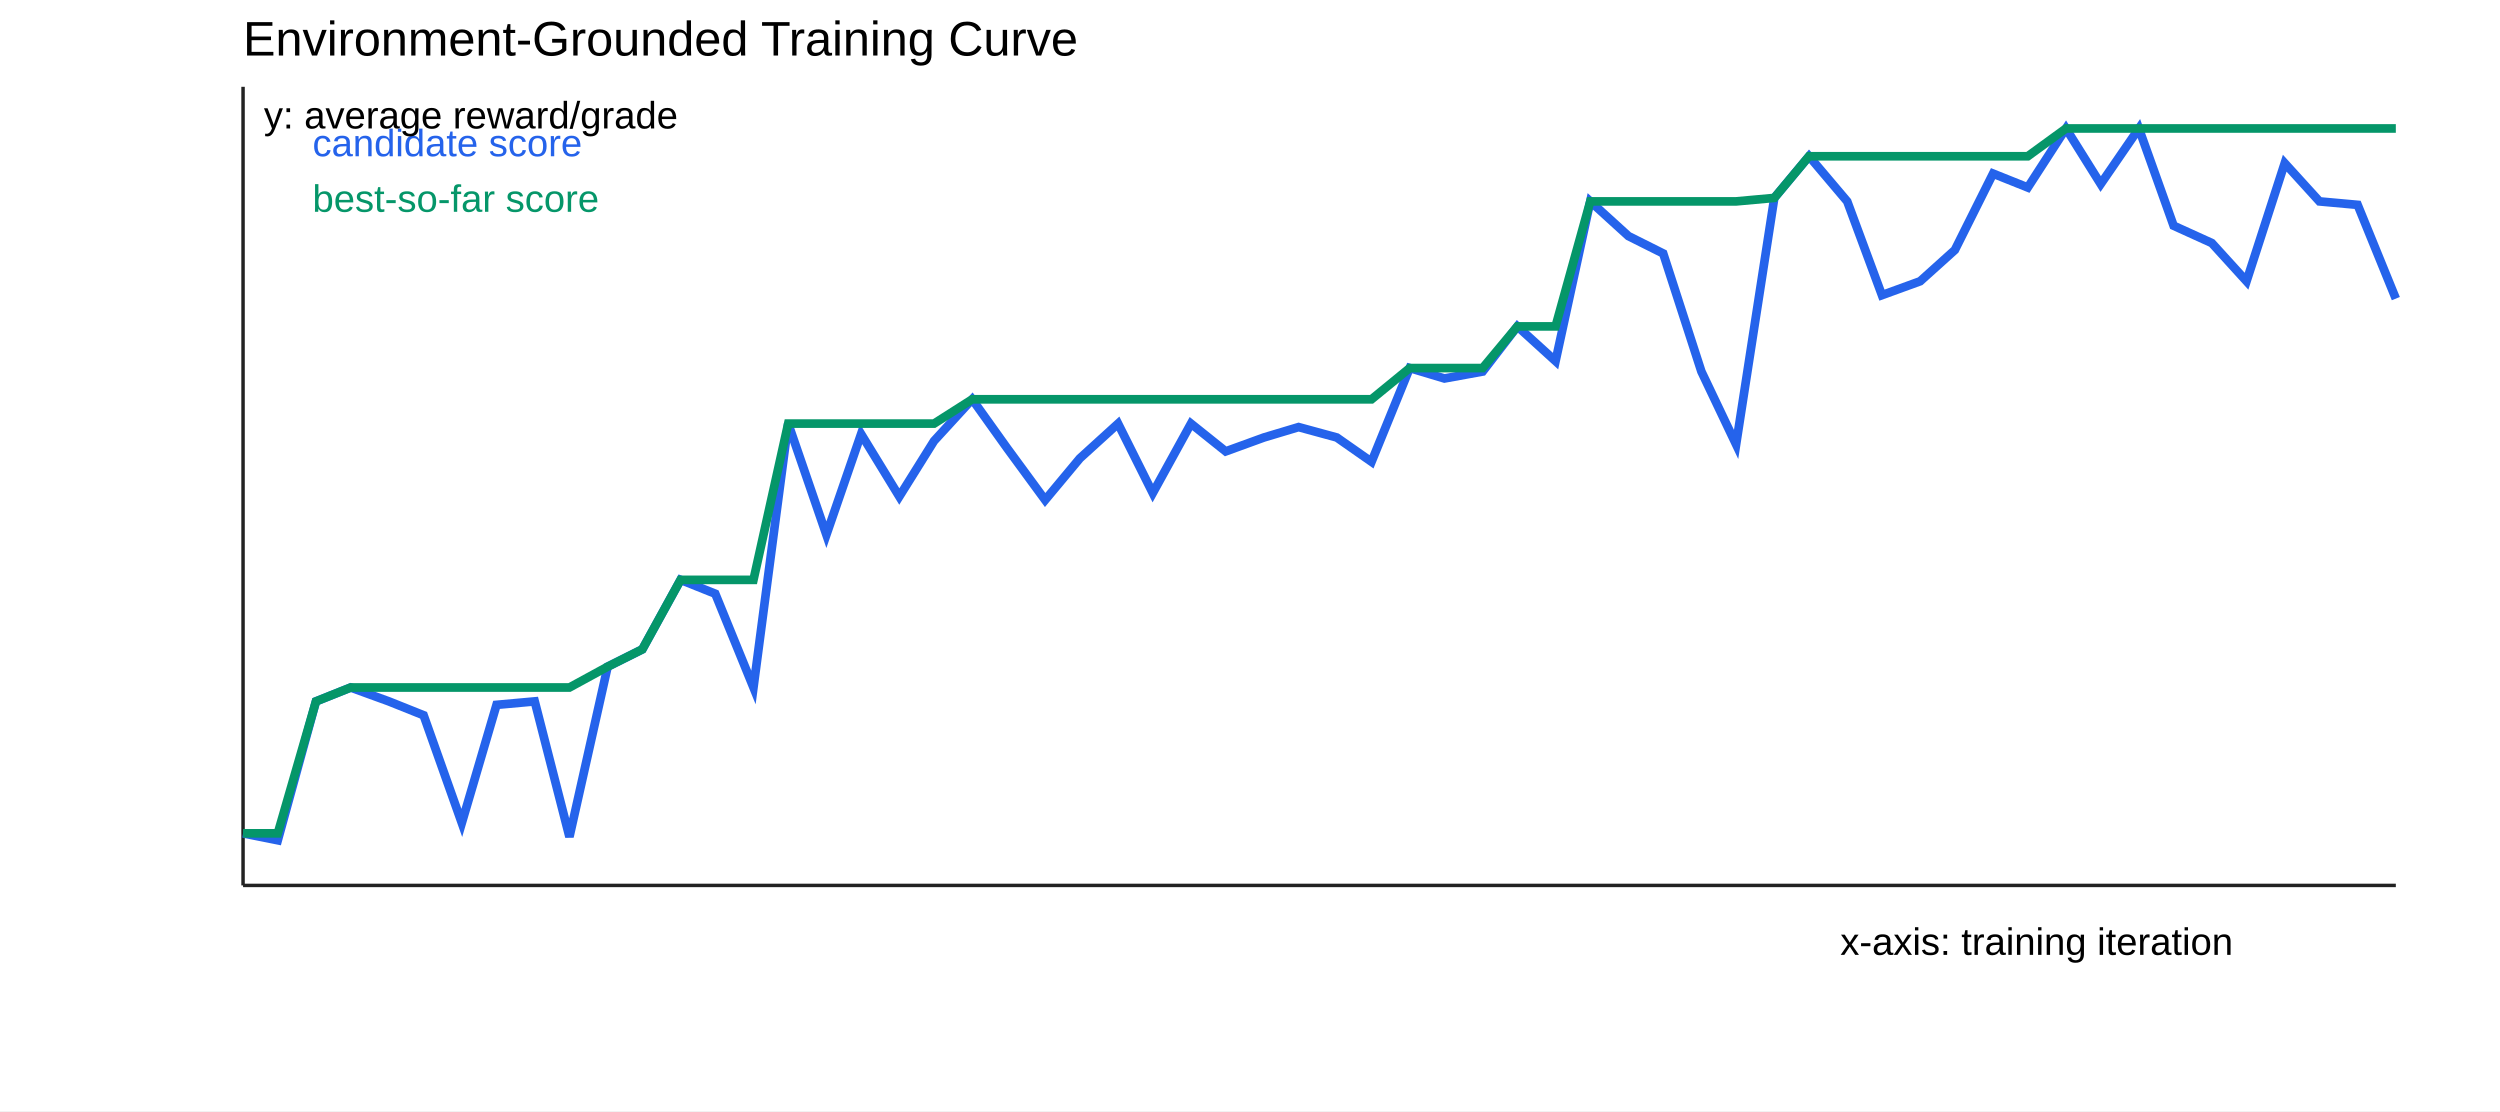
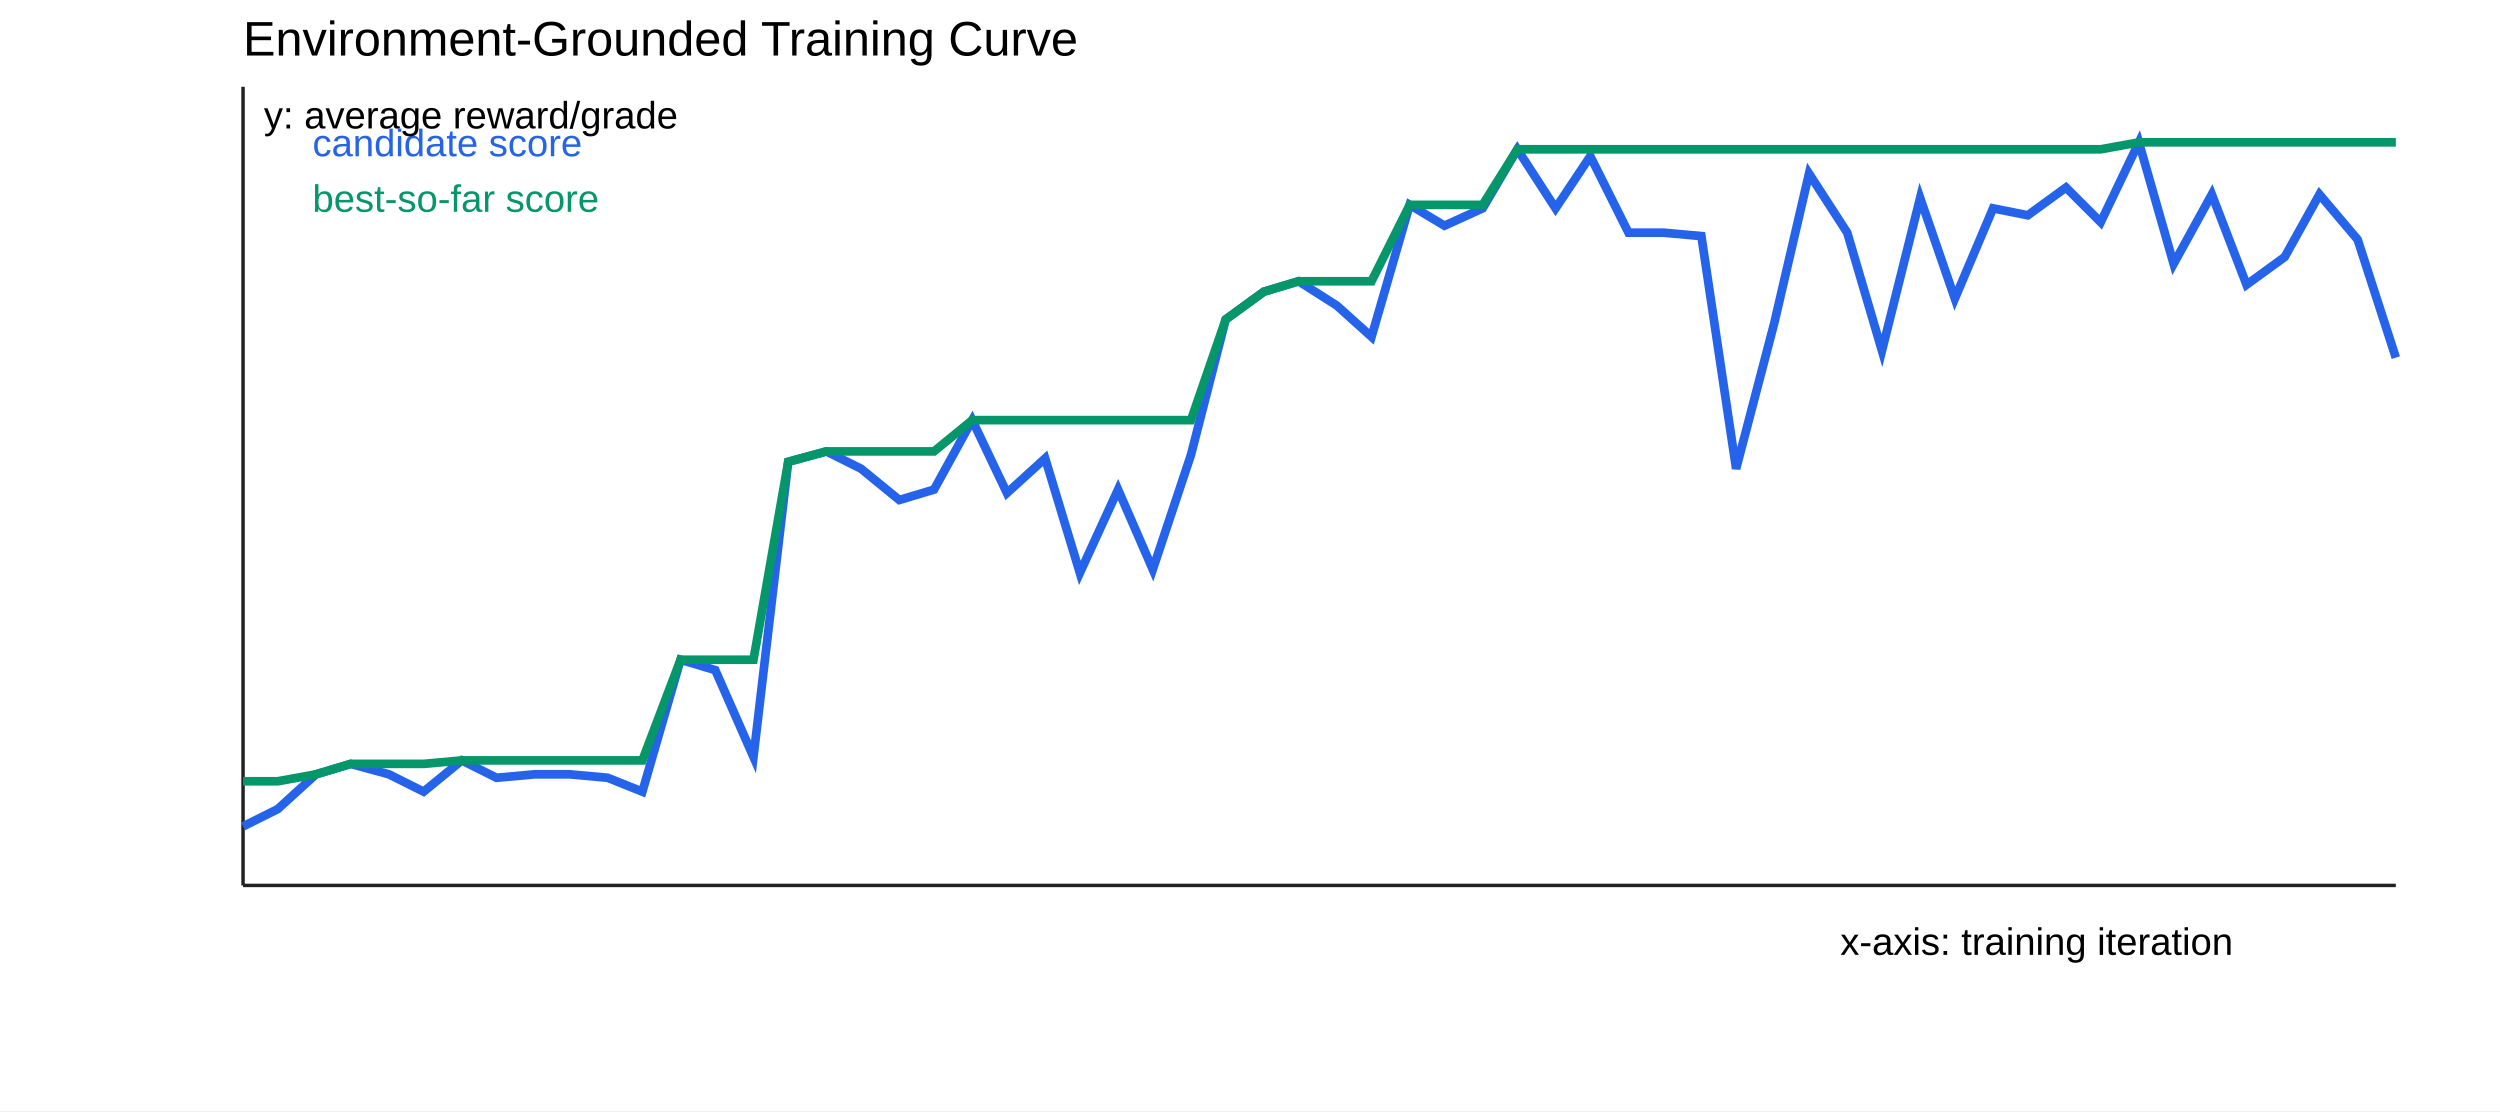
<svg xmlns="http://www.w3.org/2000/svg" width="720" height="320">
  <rect width="100%" height="100%" fill="#ffffff" />
  <text x="70" y="16" font-size="14" font-family="Arial">Environment-Grounded Training Curve</text>
  <line x1="70" y1="255" x2="690" y2="255" stroke="#222" />
  <line x1="70" y1="25" x2="70" y2="255" stroke="#222" />
-   <polyline fill="none" stroke="#2563eb" stroke-width="2.5" points="70,240 80,242 91,202 101,198 112,202 122,206 133,237 143,203 154,202 164,241 175,192 185,187 196,167 206,171 217,198 227,122 238,154 248,125 259,143 269,127 280,115 290,129 301,144 311,132 322,122 332,142 343,122 353,130 364,126 374,123 385,126 395,133 406,106 416,109 427,107 437,94 448,104 458,58 469,68 479,73 490,107 500,128 511,57 521,45 532,58 542,85 553,81 563,72 574,50 584,54 595,37 605,53 616,37 626,65 637,70 647,81 658,47 668,58 679,59 690,86" />
-   <polyline fill="none" stroke="#059669" stroke-width="2.5" points="70,240 80,240 91,202 101,198 112,198 122,198 133,198 143,198 154,198 164,198 175,192 185,187 196,167 206,167 217,167 227,122 238,122 248,122 259,122 269,122 280,115 290,115 301,115 311,115 322,115 332,115 343,115 353,115 364,115 374,115 385,115 395,115 406,106 416,106 427,106 437,94 448,94 458,58 469,58 479,58 490,58 500,58 511,57 521,45 532,45 542,45 553,45 563,45 574,45 584,45 595,37 605,37 616,37 626,37 637,37 647,37 658,37 668,37 679,37 690,37" />
+   <polyline fill="none" stroke="#2563eb" stroke-width="2.5" points="70,238 80,233 91,223 101,220 112,223 122,228 133,219 143,224 154,223 164,223 175,224 185,228 196,190 206,193 217,218 227,133 238,130 248,135 259,144 269,141 280,121 290,142 301,132 311,165 322,141 332,164 343,131 353,92 364,84 374,81 385,88 395,97 406,59 416,65 427,60 437,43 448,60 458,45 469,67 479,67 490,68 500,135 511,93 521,50 532,67 542,101 553,57 563,86 574,60 584,62 595,54 605,64 616,41 626,76 637,56 647,82 658,74 668,56 679,69 690,103" />
+   <polyline fill="none" stroke="#059669" stroke-width="2.5" points="70,225 80,225 91,223 101,220 112,220 122,220 133,219 143,219 154,219 164,219 175,219 185,219 196,190 206,190 217,190 227,133 238,130 248,130 259,130 269,130 280,121 290,121 301,121 311,121 322,121 332,121 343,121 353,92 364,84 374,81 385,81 395,81 406,59 416,59 427,59 437,43 448,43 458,43 469,43 479,43 490,43 500,43 511,43 521,43 532,43 542,43 553,43 563,43 574,43 584,43 595,43 605,43 616,41 626,41 637,41 647,41 658,41 668,41 679,41 690,41" />
  <text x="90" y="45" font-size="11" font-family="Arial" fill="#2563eb">candidate score</text>
  <text x="90" y="61" font-size="11" font-family="Arial" fill="#059669">best-so-far score</text>
  <text x="530" y="275" font-size="11" font-family="Arial">x-axis: training iteration</text>
  <text x="76" y="37" font-size="11" font-family="Arial">y: average reward/grade</text>
</svg>
